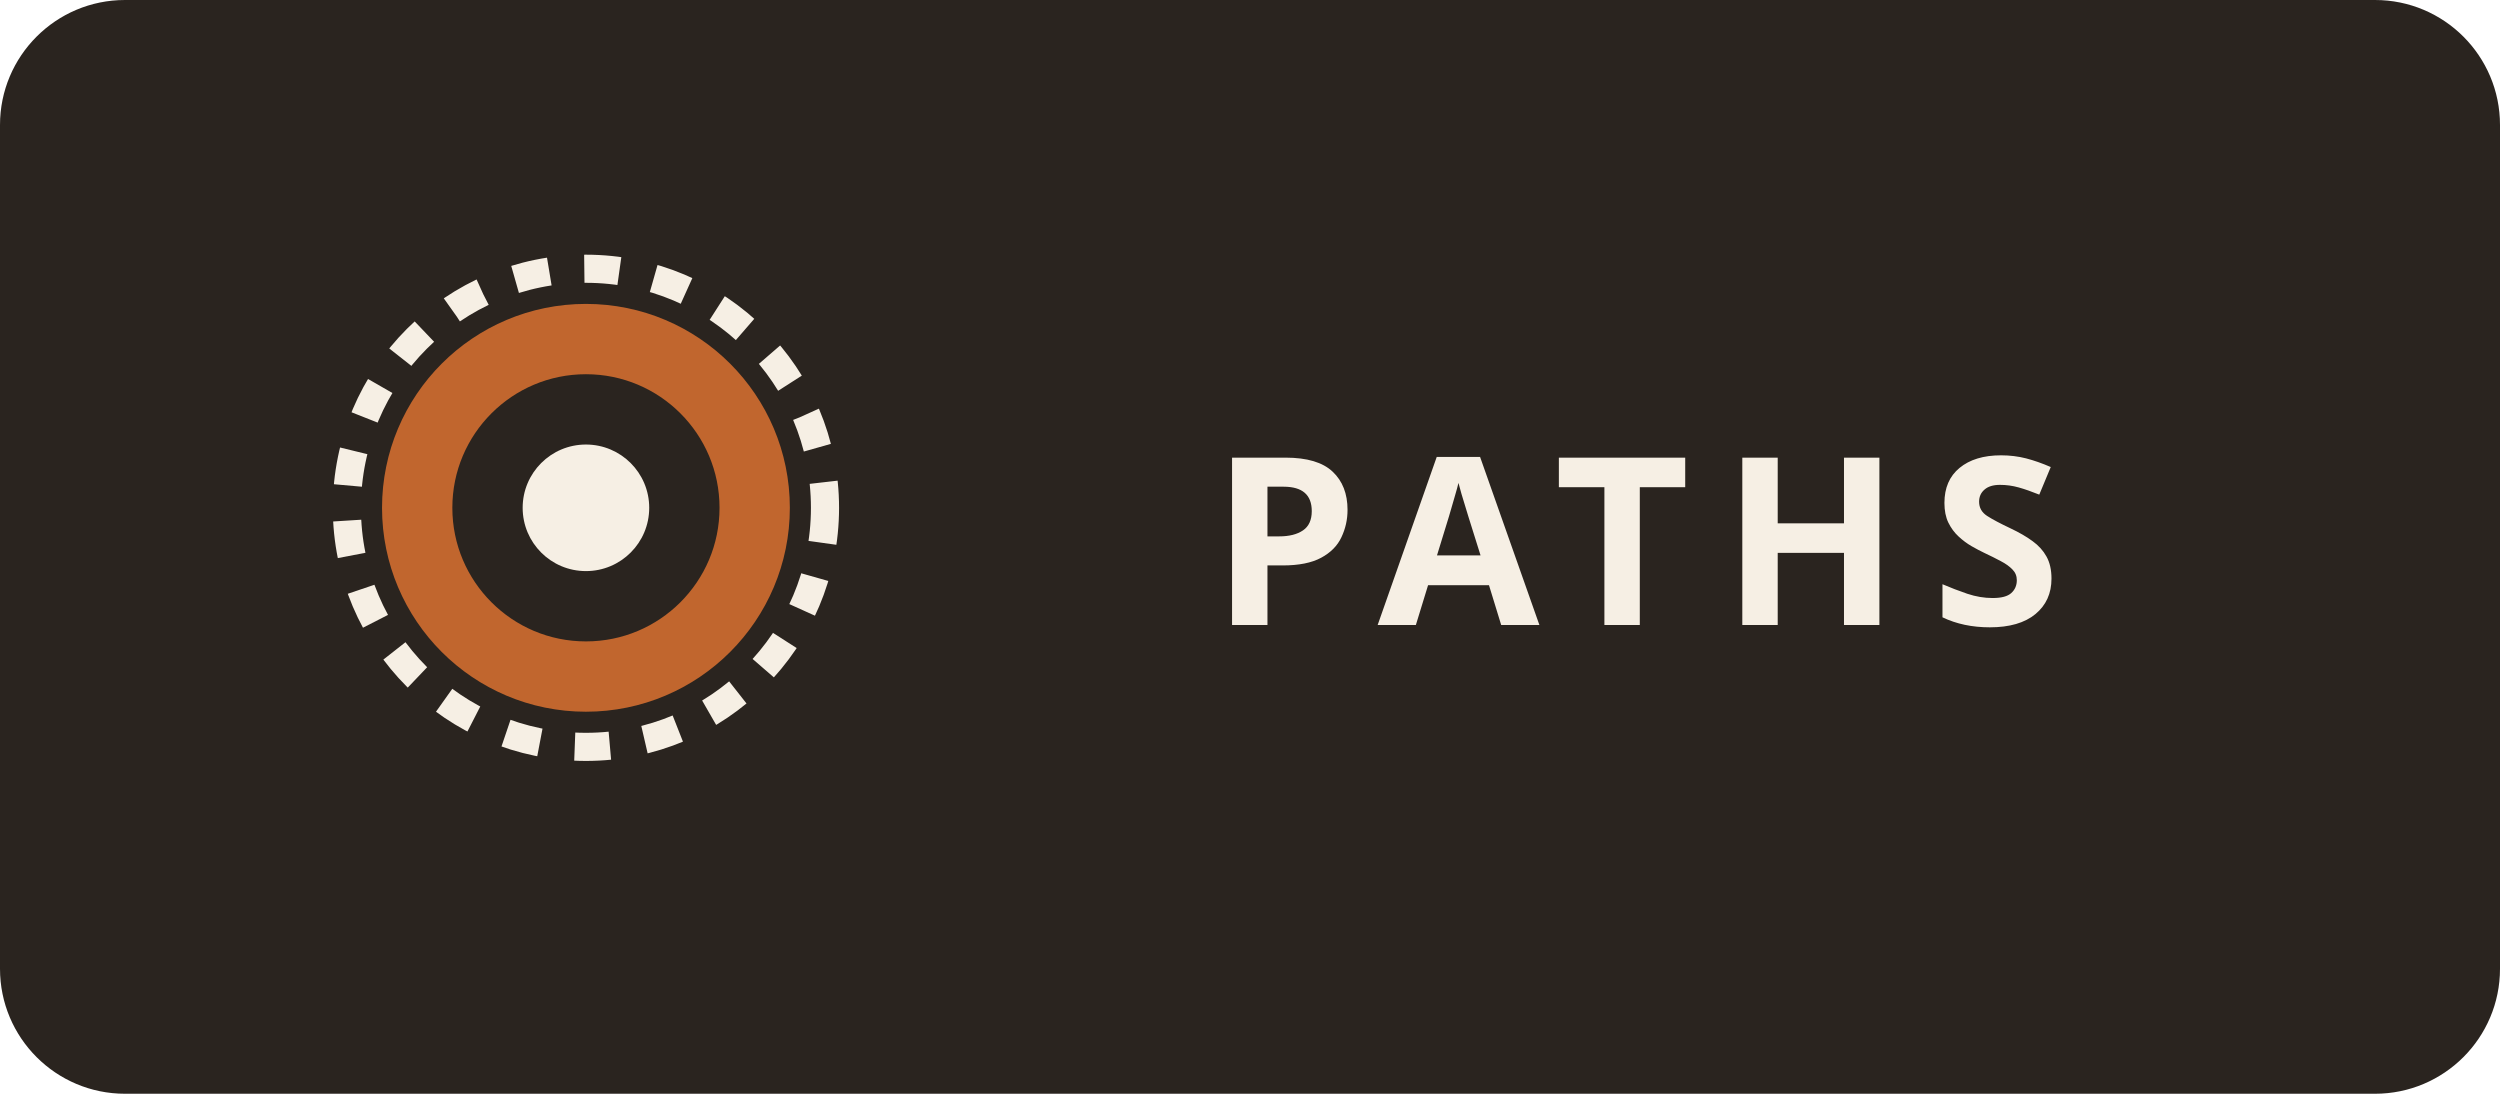
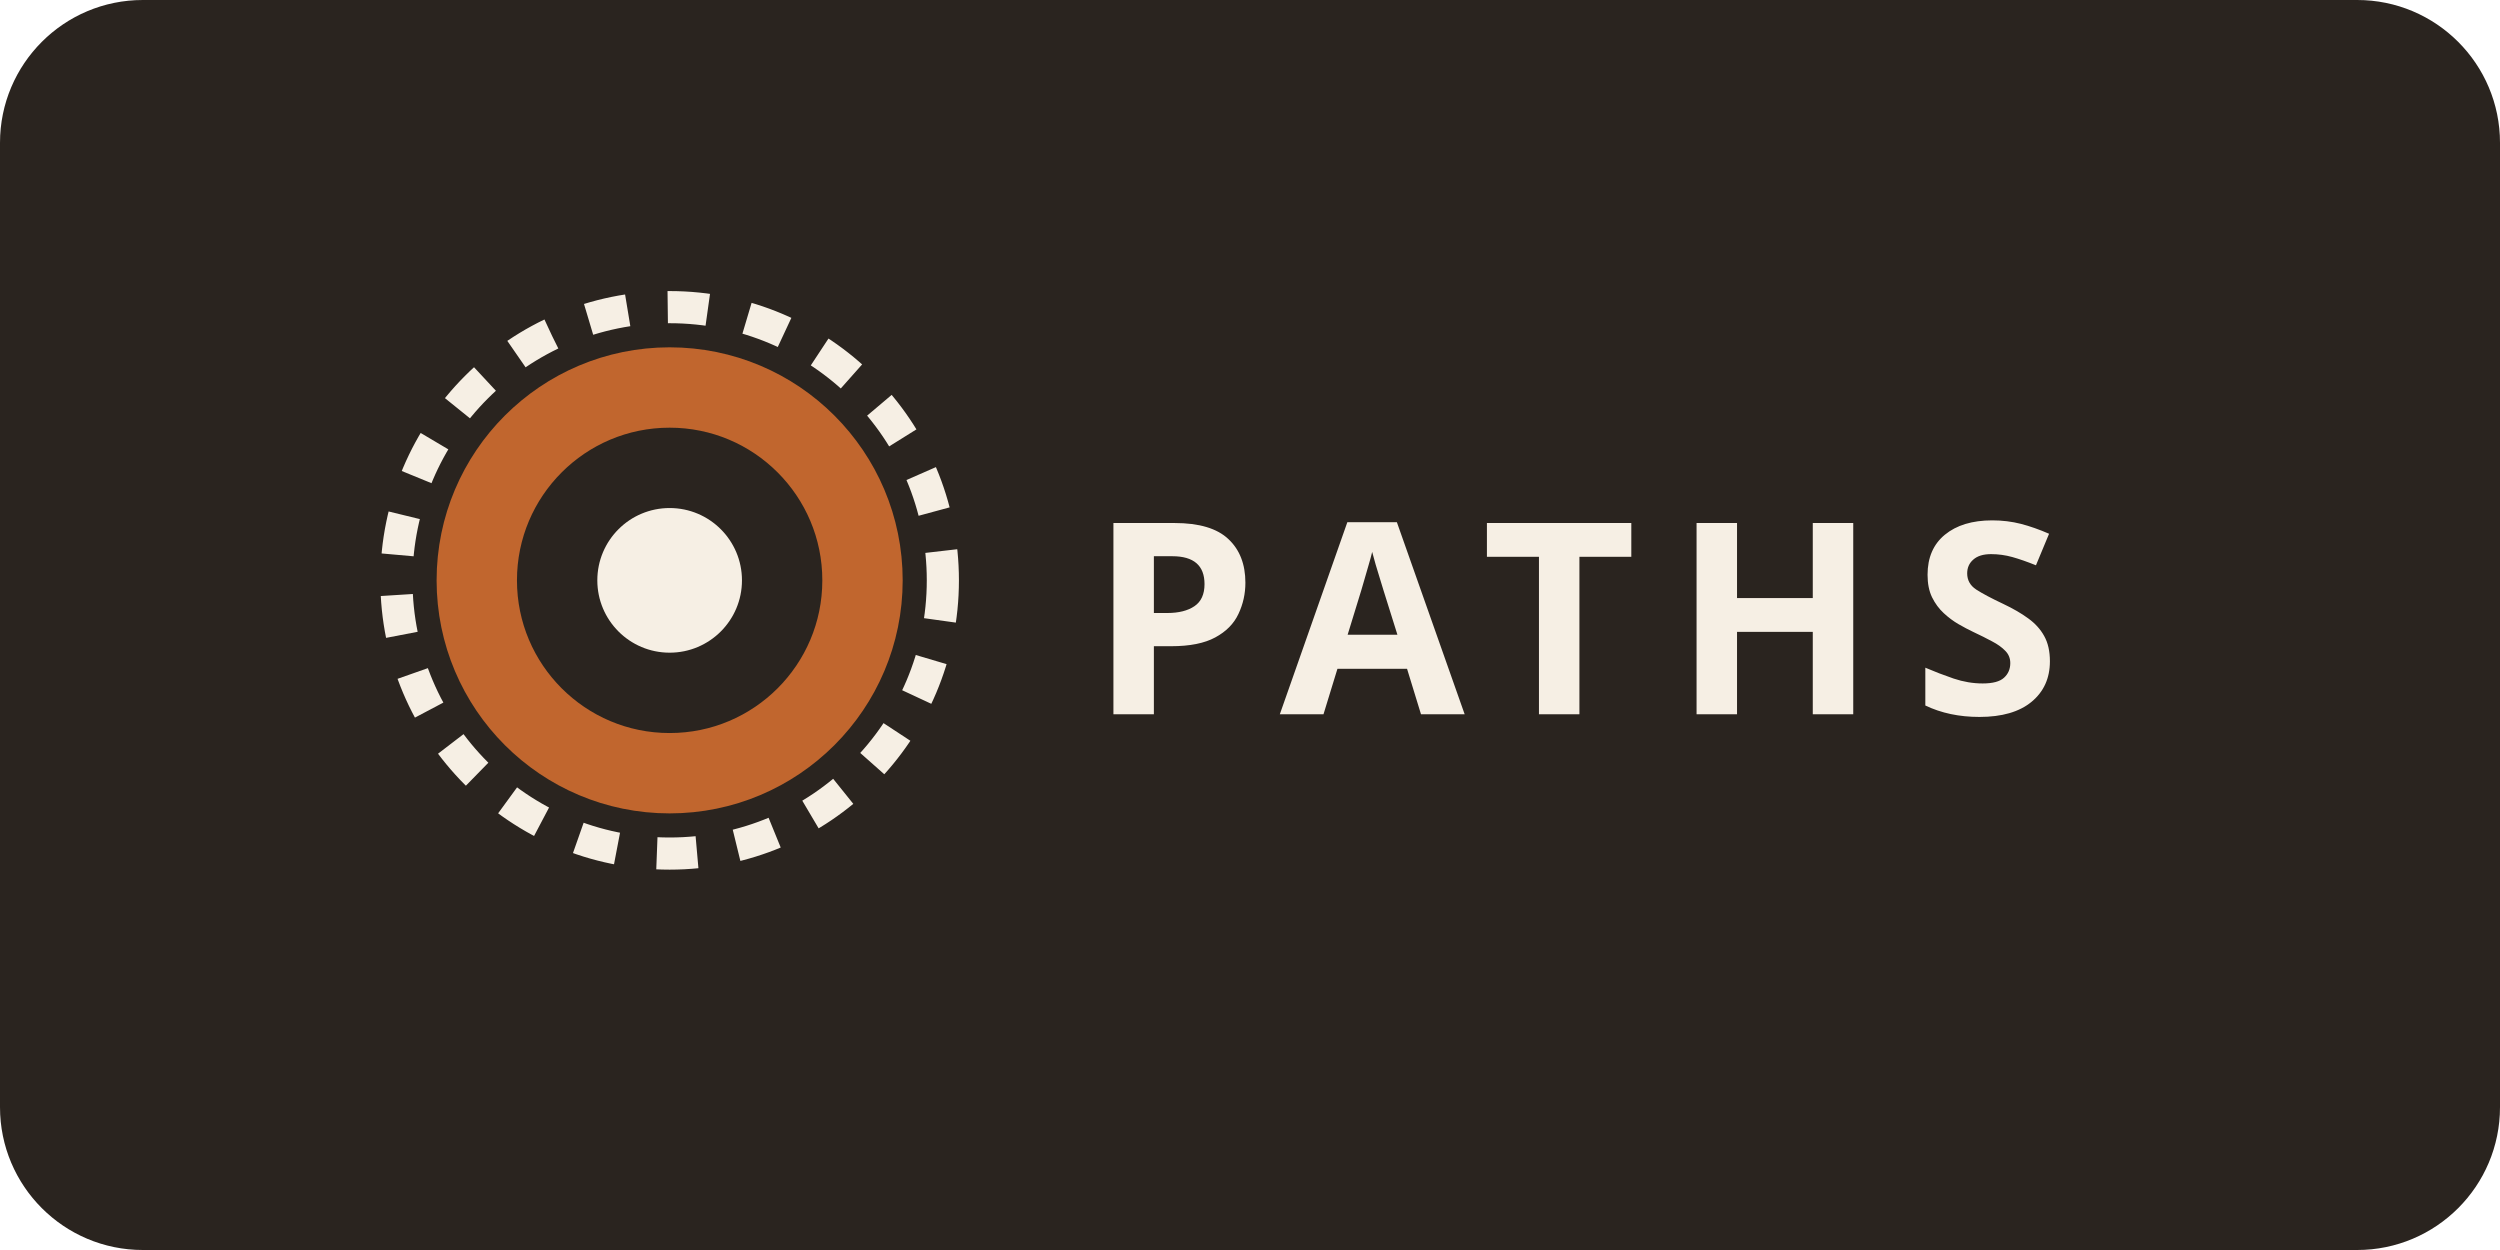
- <svg xmlns="http://www.w3.org/2000/svg" viewBox="0 0 320 140" width="640" height="280">
-   <rect width="320" height="140" rx="16" fill="#2A241F" />
+ <svg xmlns="http://www.w3.org/2000/svg" viewBox="0 0 280 140" width="560" height="280">
+   <rect width="280" height="140" rx="16" fill="#2A241F" />
  <g transform="translate(30,20) scale(0.9)">
    <circle cx="50" cy="50" r="34" fill="none" stroke="#F6EFE4" stroke-width="4" stroke-dasharray="5 5" />
    <circle cx="50" cy="50" r="24" fill="none" stroke="#C1662E" stroke-width="10" />
    <circle cx="50" cy="50" r="9" fill="#F6EFE4" />
  </g>
-   <text x="155" y="80" font-family="'Space Grotesk', sans-serif" font-weight="700" font-size="30" letter-spacing="4" fill="#F6EFE4">PATHS</text>
+   <text x="122" y="80" font-family="'Space Grotesk', sans-serif" font-weight="700" font-size="30" letter-spacing="4" fill="#F6EFE4">PATHS</text>
</svg>
